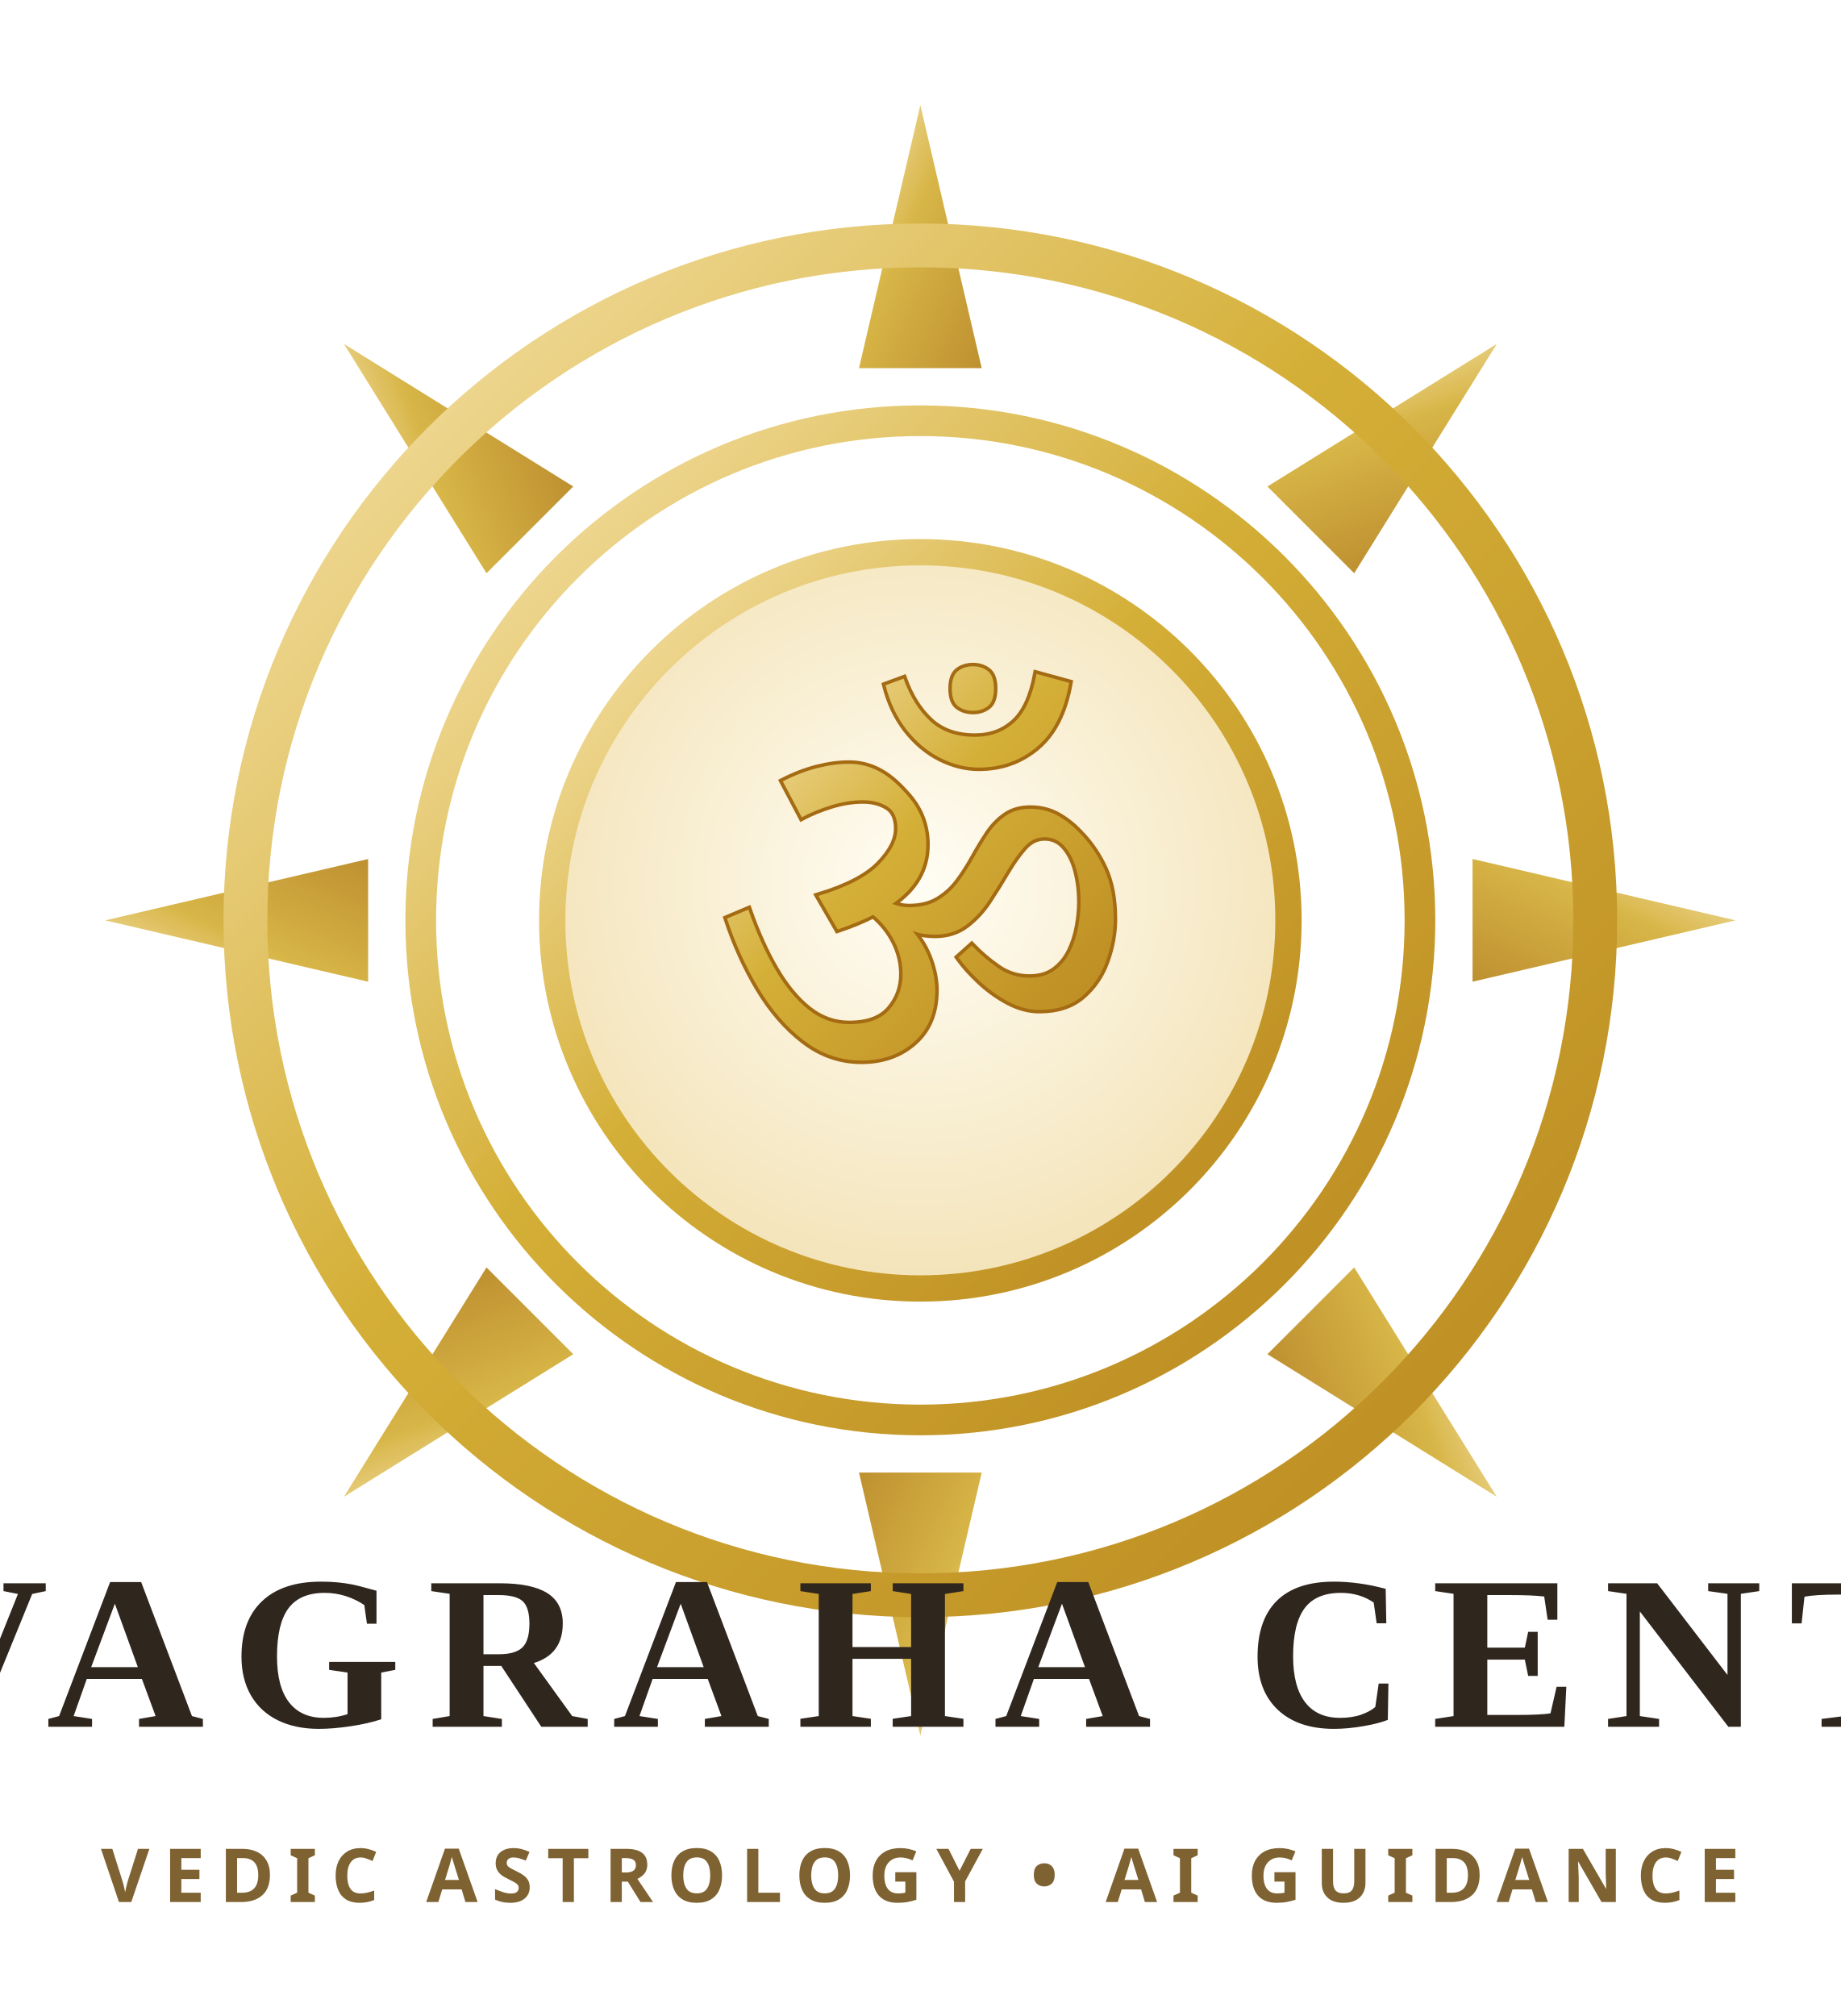
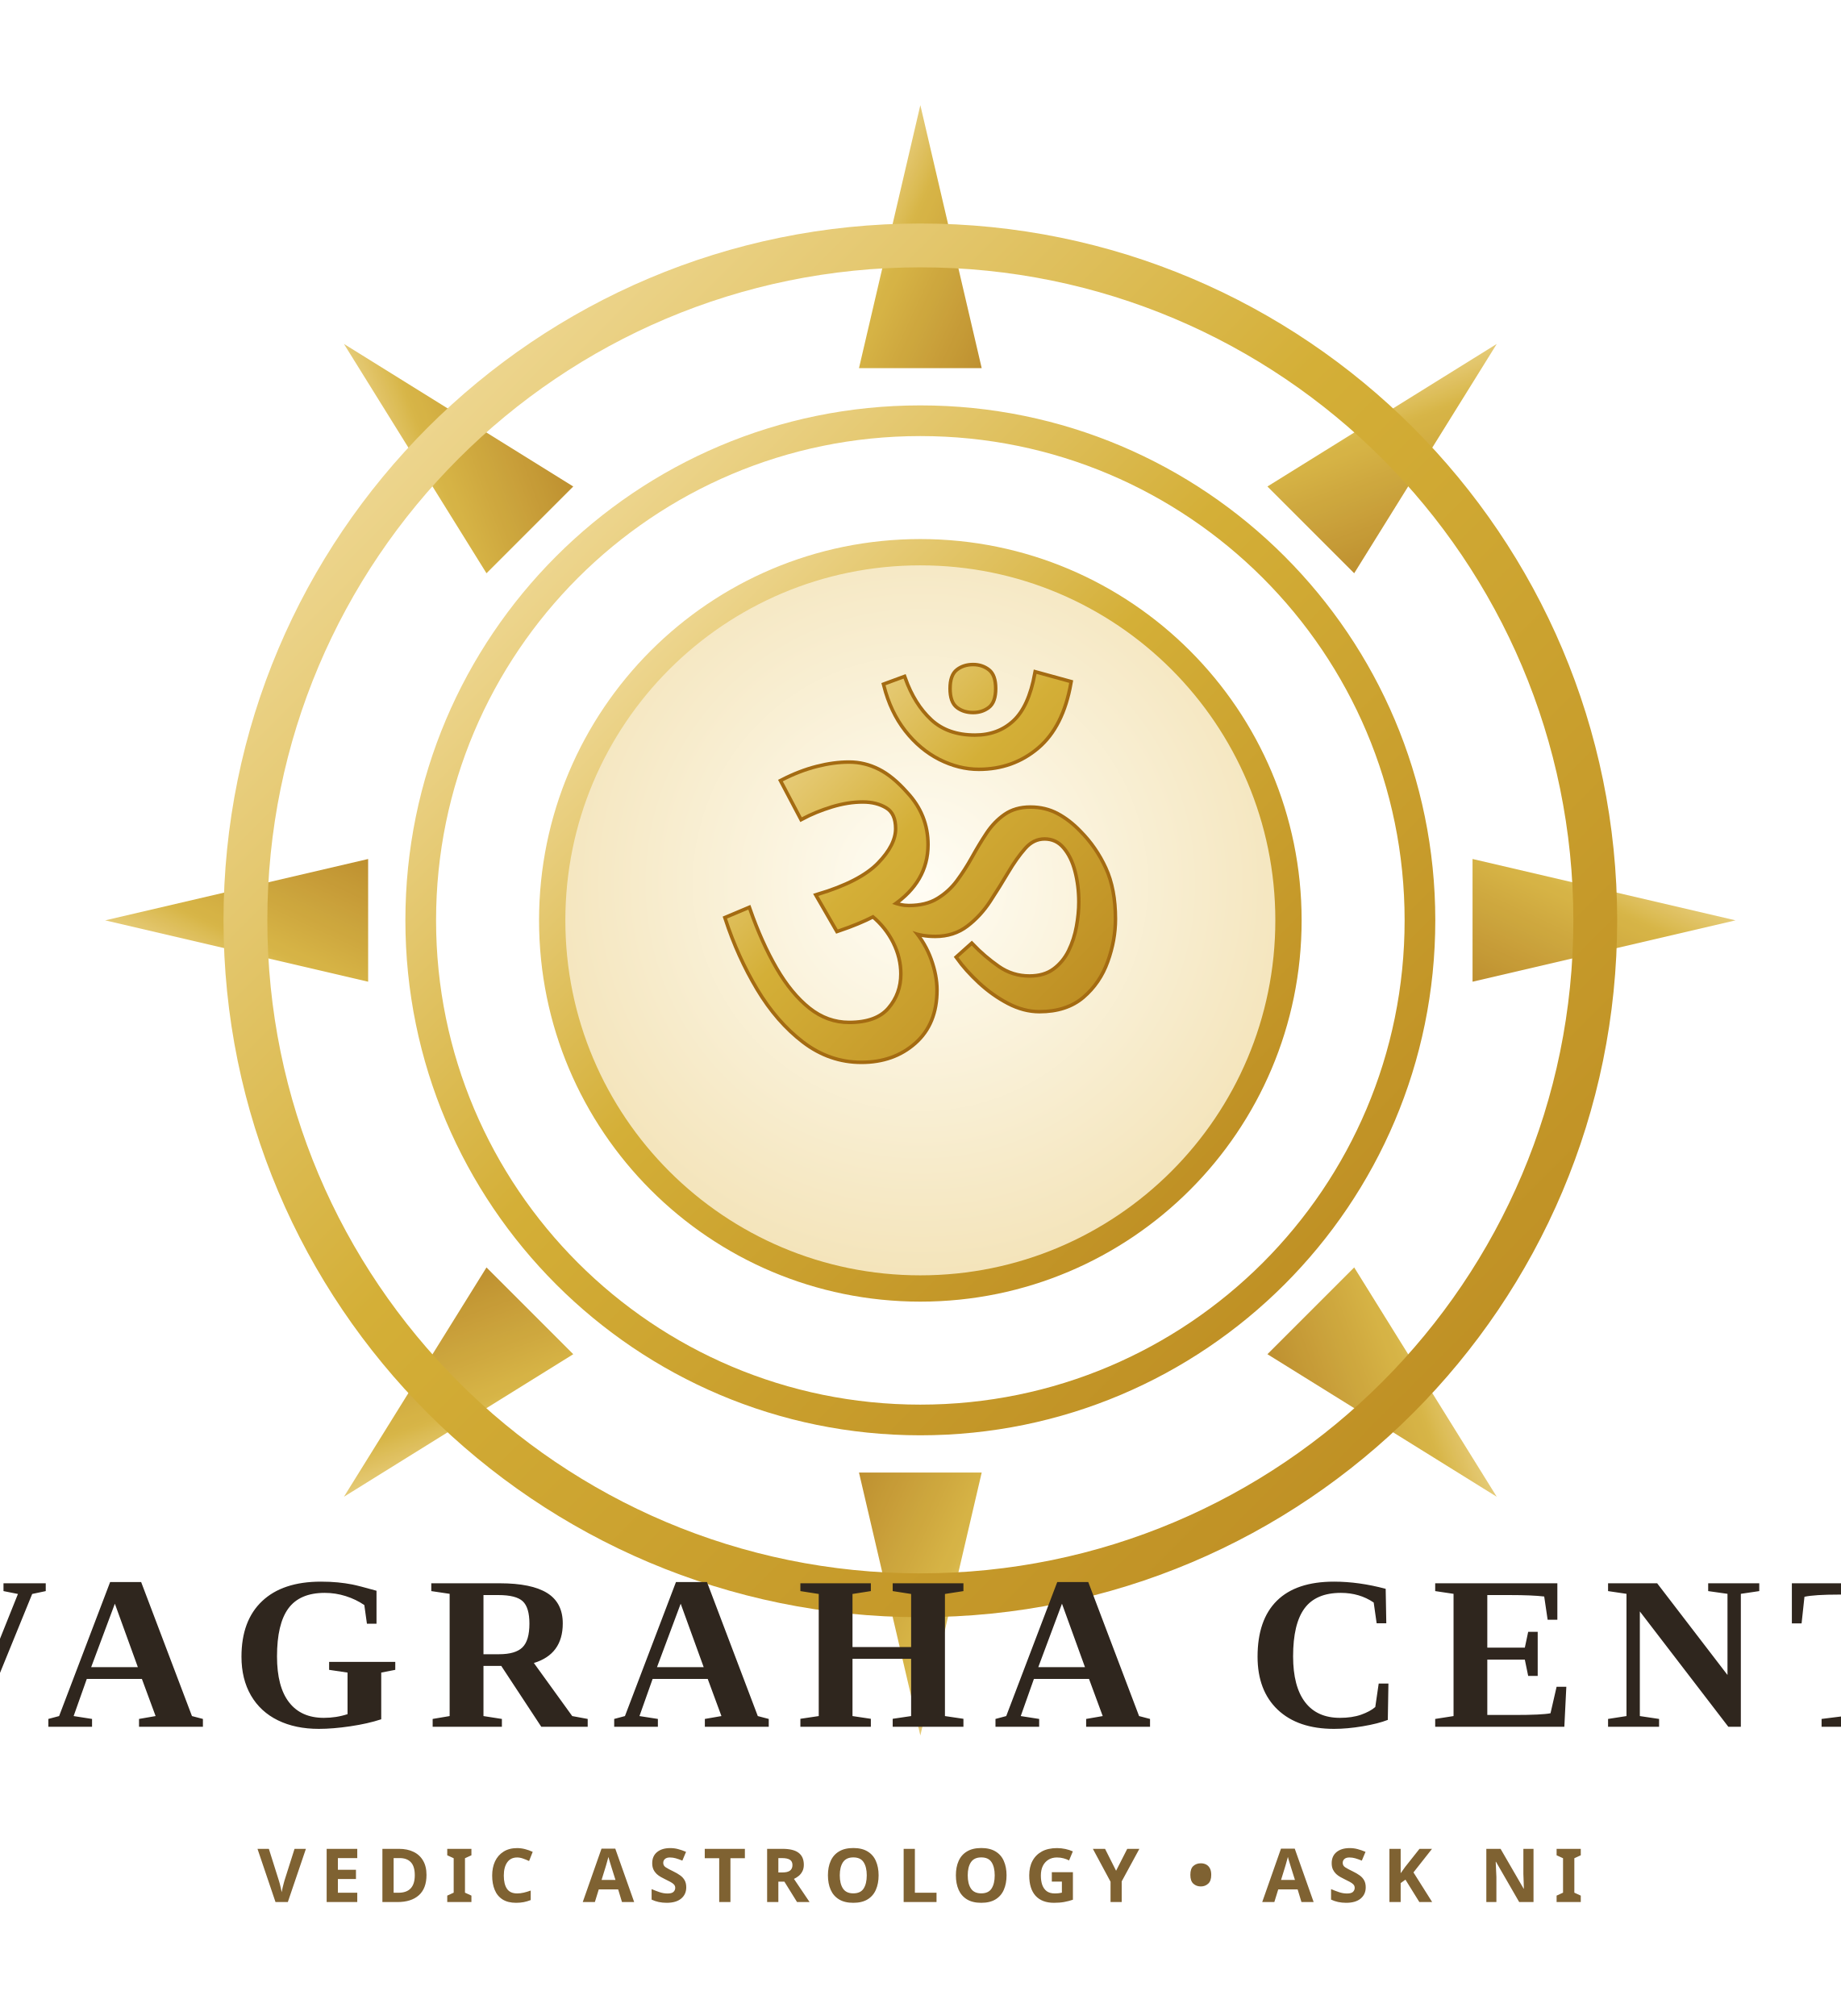
<svg xmlns="http://www.w3.org/2000/svg" viewBox="0 0 420 460" role="img" aria-labelledby="title desc">
  <defs>
    <linearGradient id="goldStroke" x1="0%" y1="0%" x2="100%" y2="100%">
      <stop offset="0%" stop-color="#f8e6b4" />
      <stop offset="44%" stop-color="#d4af37" />
      <stop offset="100%" stop-color="#b9871f" />
    </linearGradient>
    <radialGradient id="coreGlow" cx="50%" cy="45%" r="62%">
      <stop offset="0%" stop-color="#fffdf4" />
      <stop offset="100%" stop-color="#f2e0b1" />
    </radialGradient>
    <path id="ray" d="M210 24 L196 84 L224 84 Z" />
  </defs>
  <g opacity="0.92">
    <use href="#ray" fill="url(#goldStroke)" />
    <use href="#ray" fill="url(#goldStroke)" transform="rotate(45 210 210)" />
    <use href="#ray" fill="url(#goldStroke)" transform="rotate(90 210 210)" />
    <use href="#ray" fill="url(#goldStroke)" transform="rotate(135 210 210)" />
    <use href="#ray" fill="url(#goldStroke)" transform="rotate(180 210 210)" />
    <use href="#ray" fill="url(#goldStroke)" transform="rotate(225 210 210)" />
    <use href="#ray" fill="url(#goldStroke)" transform="rotate(270 210 210)" />
    <use href="#ray" fill="url(#goldStroke)" transform="rotate(315 210 210)" />
  </g>
  <circle cx="210" cy="210" r="154" fill="none" stroke="url(#goldStroke)" stroke-width="10" />
  <circle cx="210" cy="210" r="114" fill="none" stroke="url(#goldStroke)" stroke-width="7" />
  <circle cx="210" cy="210" r="84" fill="url(#coreGlow)" stroke="url(#goldStroke)" stroke-width="6" />
  <text x="210" y="242" text-anchor="middle" font-size="108" font-family="'Noto Serif Devanagari', 'Mangal', 'Kohinoor Devanagari', serif" fill="url(#goldStroke)" stroke="#a46b12" stroke-width="1.6" paint-order="stroke fill">ॐ</text>
  <text x="210" y="394" text-anchor="middle" font-family="'Cormorant Garamond', 'Times New Roman', serif" font-size="50" font-weight="600" letter-spacing="6" fill="#2f261e">NAVAGRAHA CENTRE</text>
-   <text x="210" y="434" text-anchor="middle" font-family="'Manrope', 'Segoe UI', sans-serif" font-size="17" font-weight="600" letter-spacing="3.2" fill="#7f6232">VEDIC ASTROLOGY • AI GUIDANCE</text>
+   <text x="210" y="434" text-anchor="middle" font-family="'Manrope', 'Segoe UI', sans-serif" font-size="17" font-weight="600" letter-spacing="3.2" fill="#7f6232">VEDIC ASTROLOGY • ASK NI</text>
</svg>
